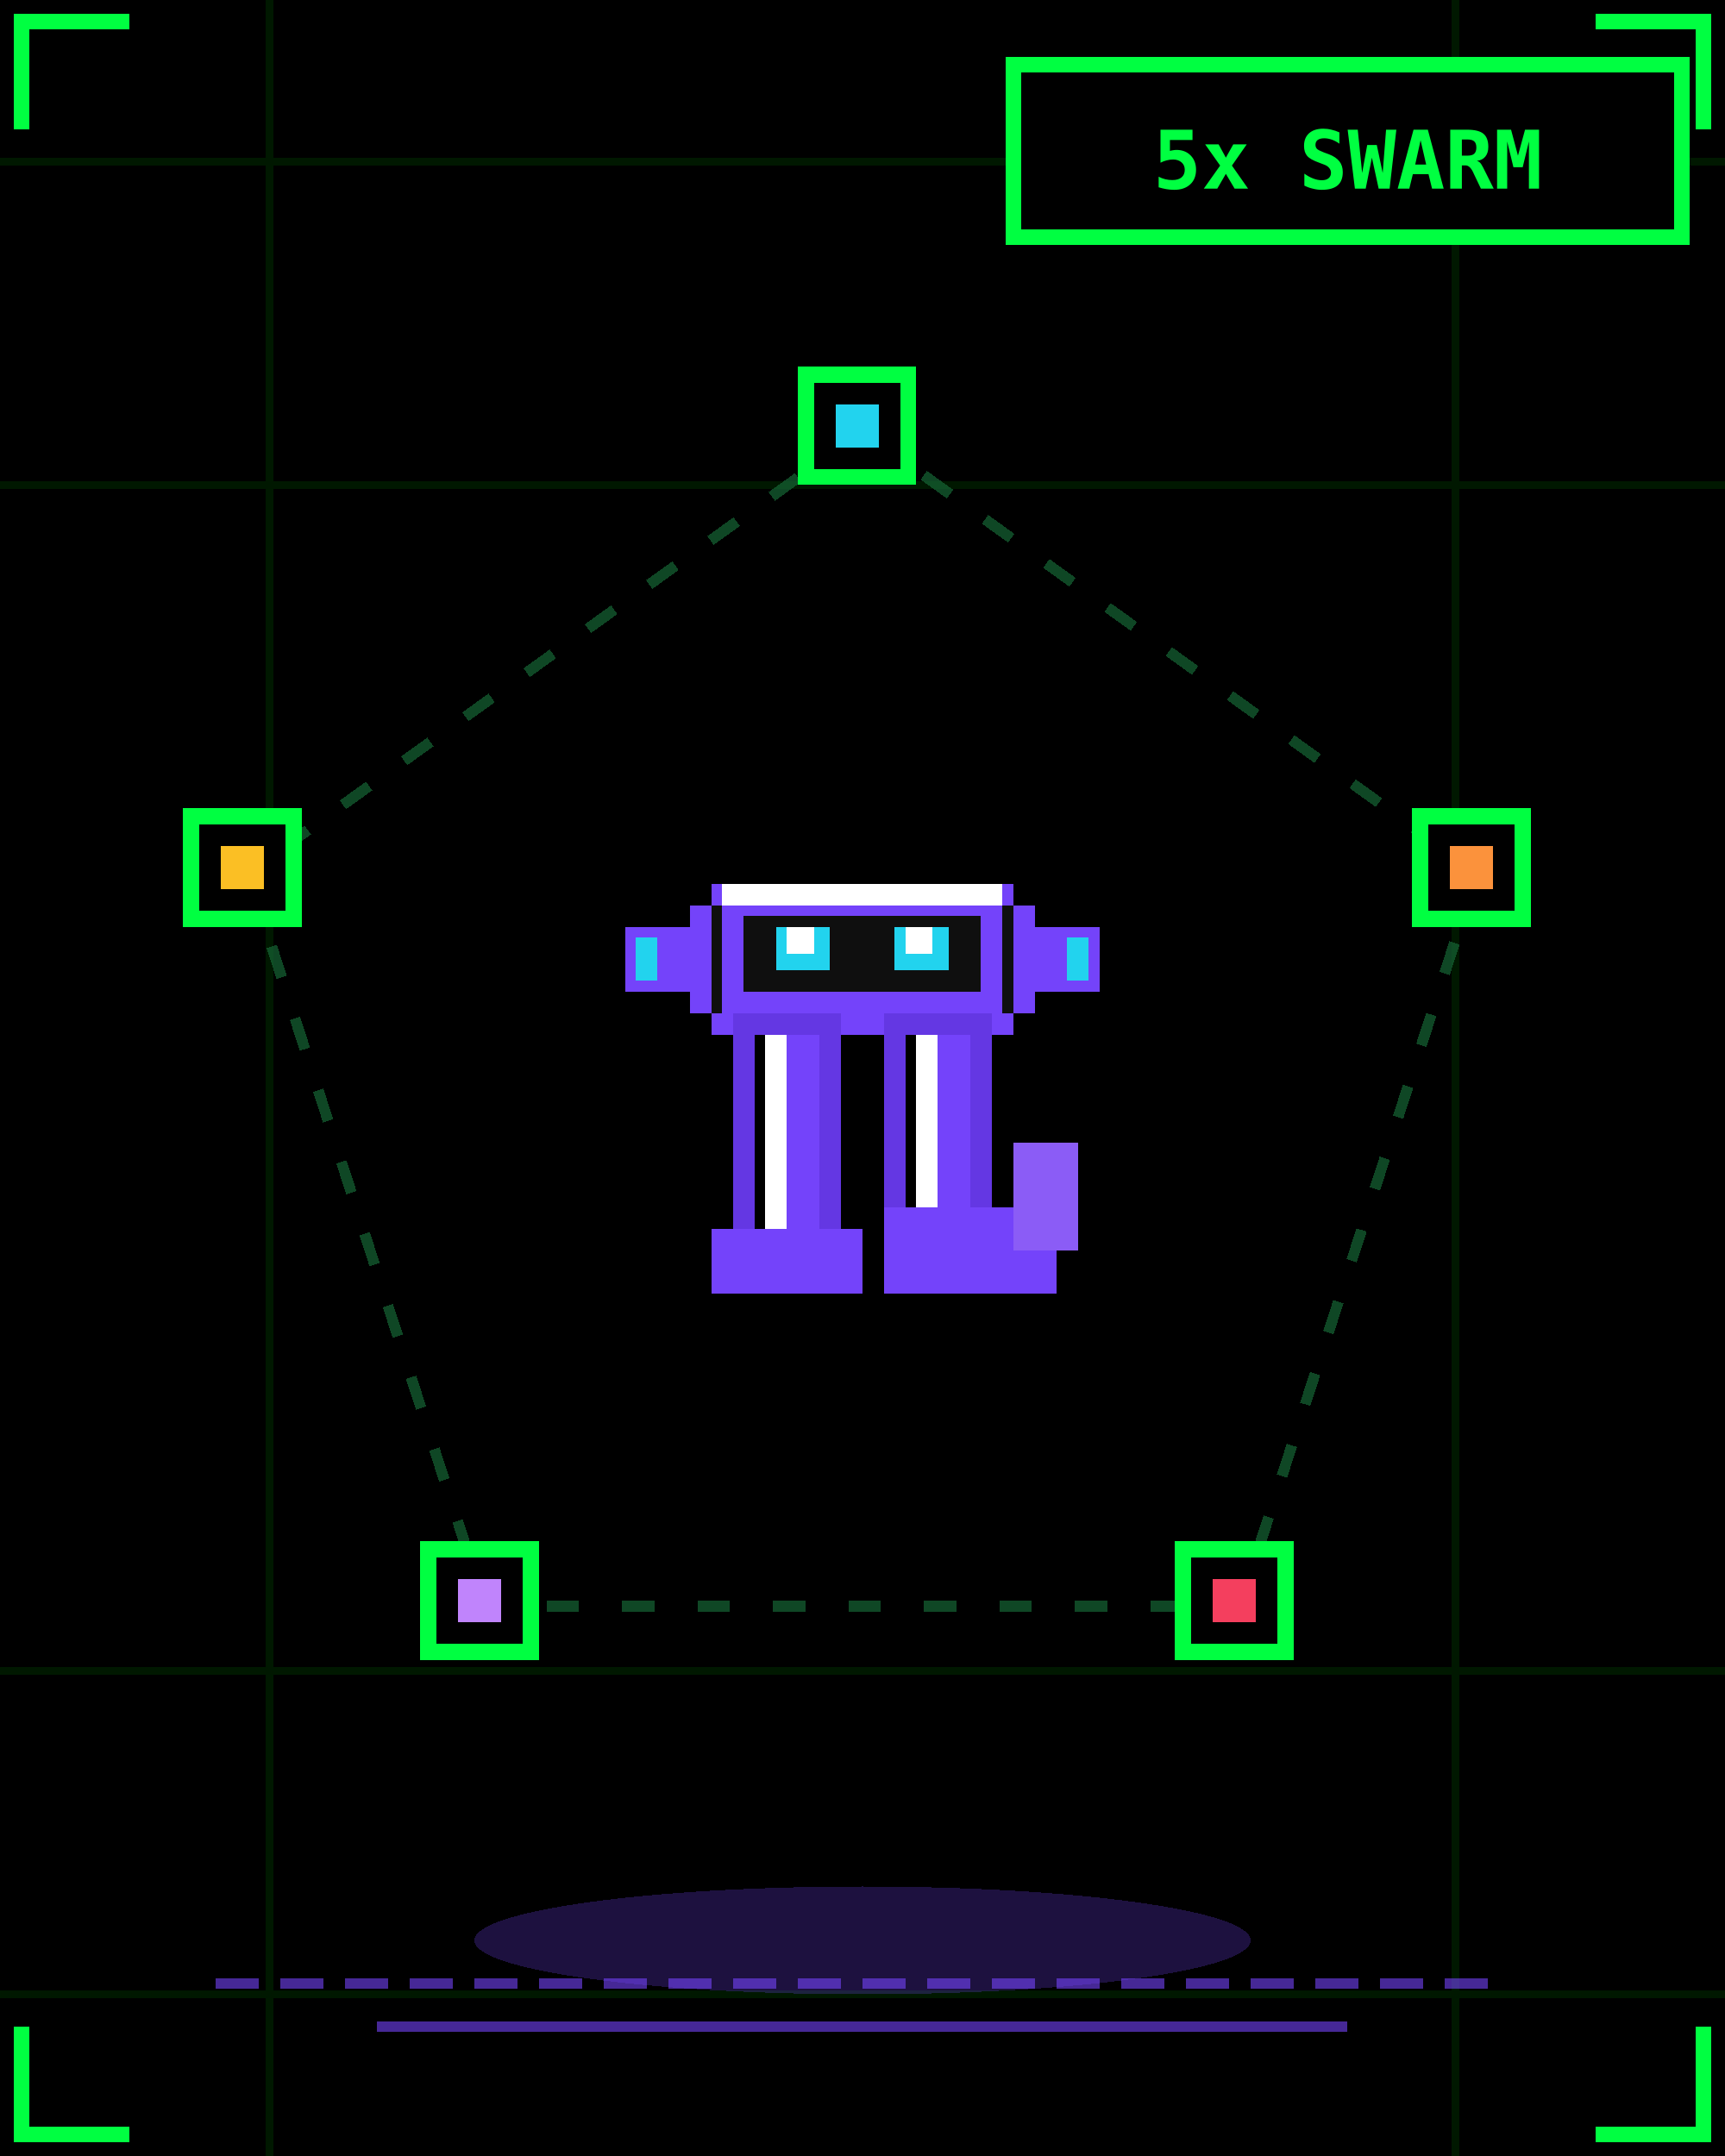
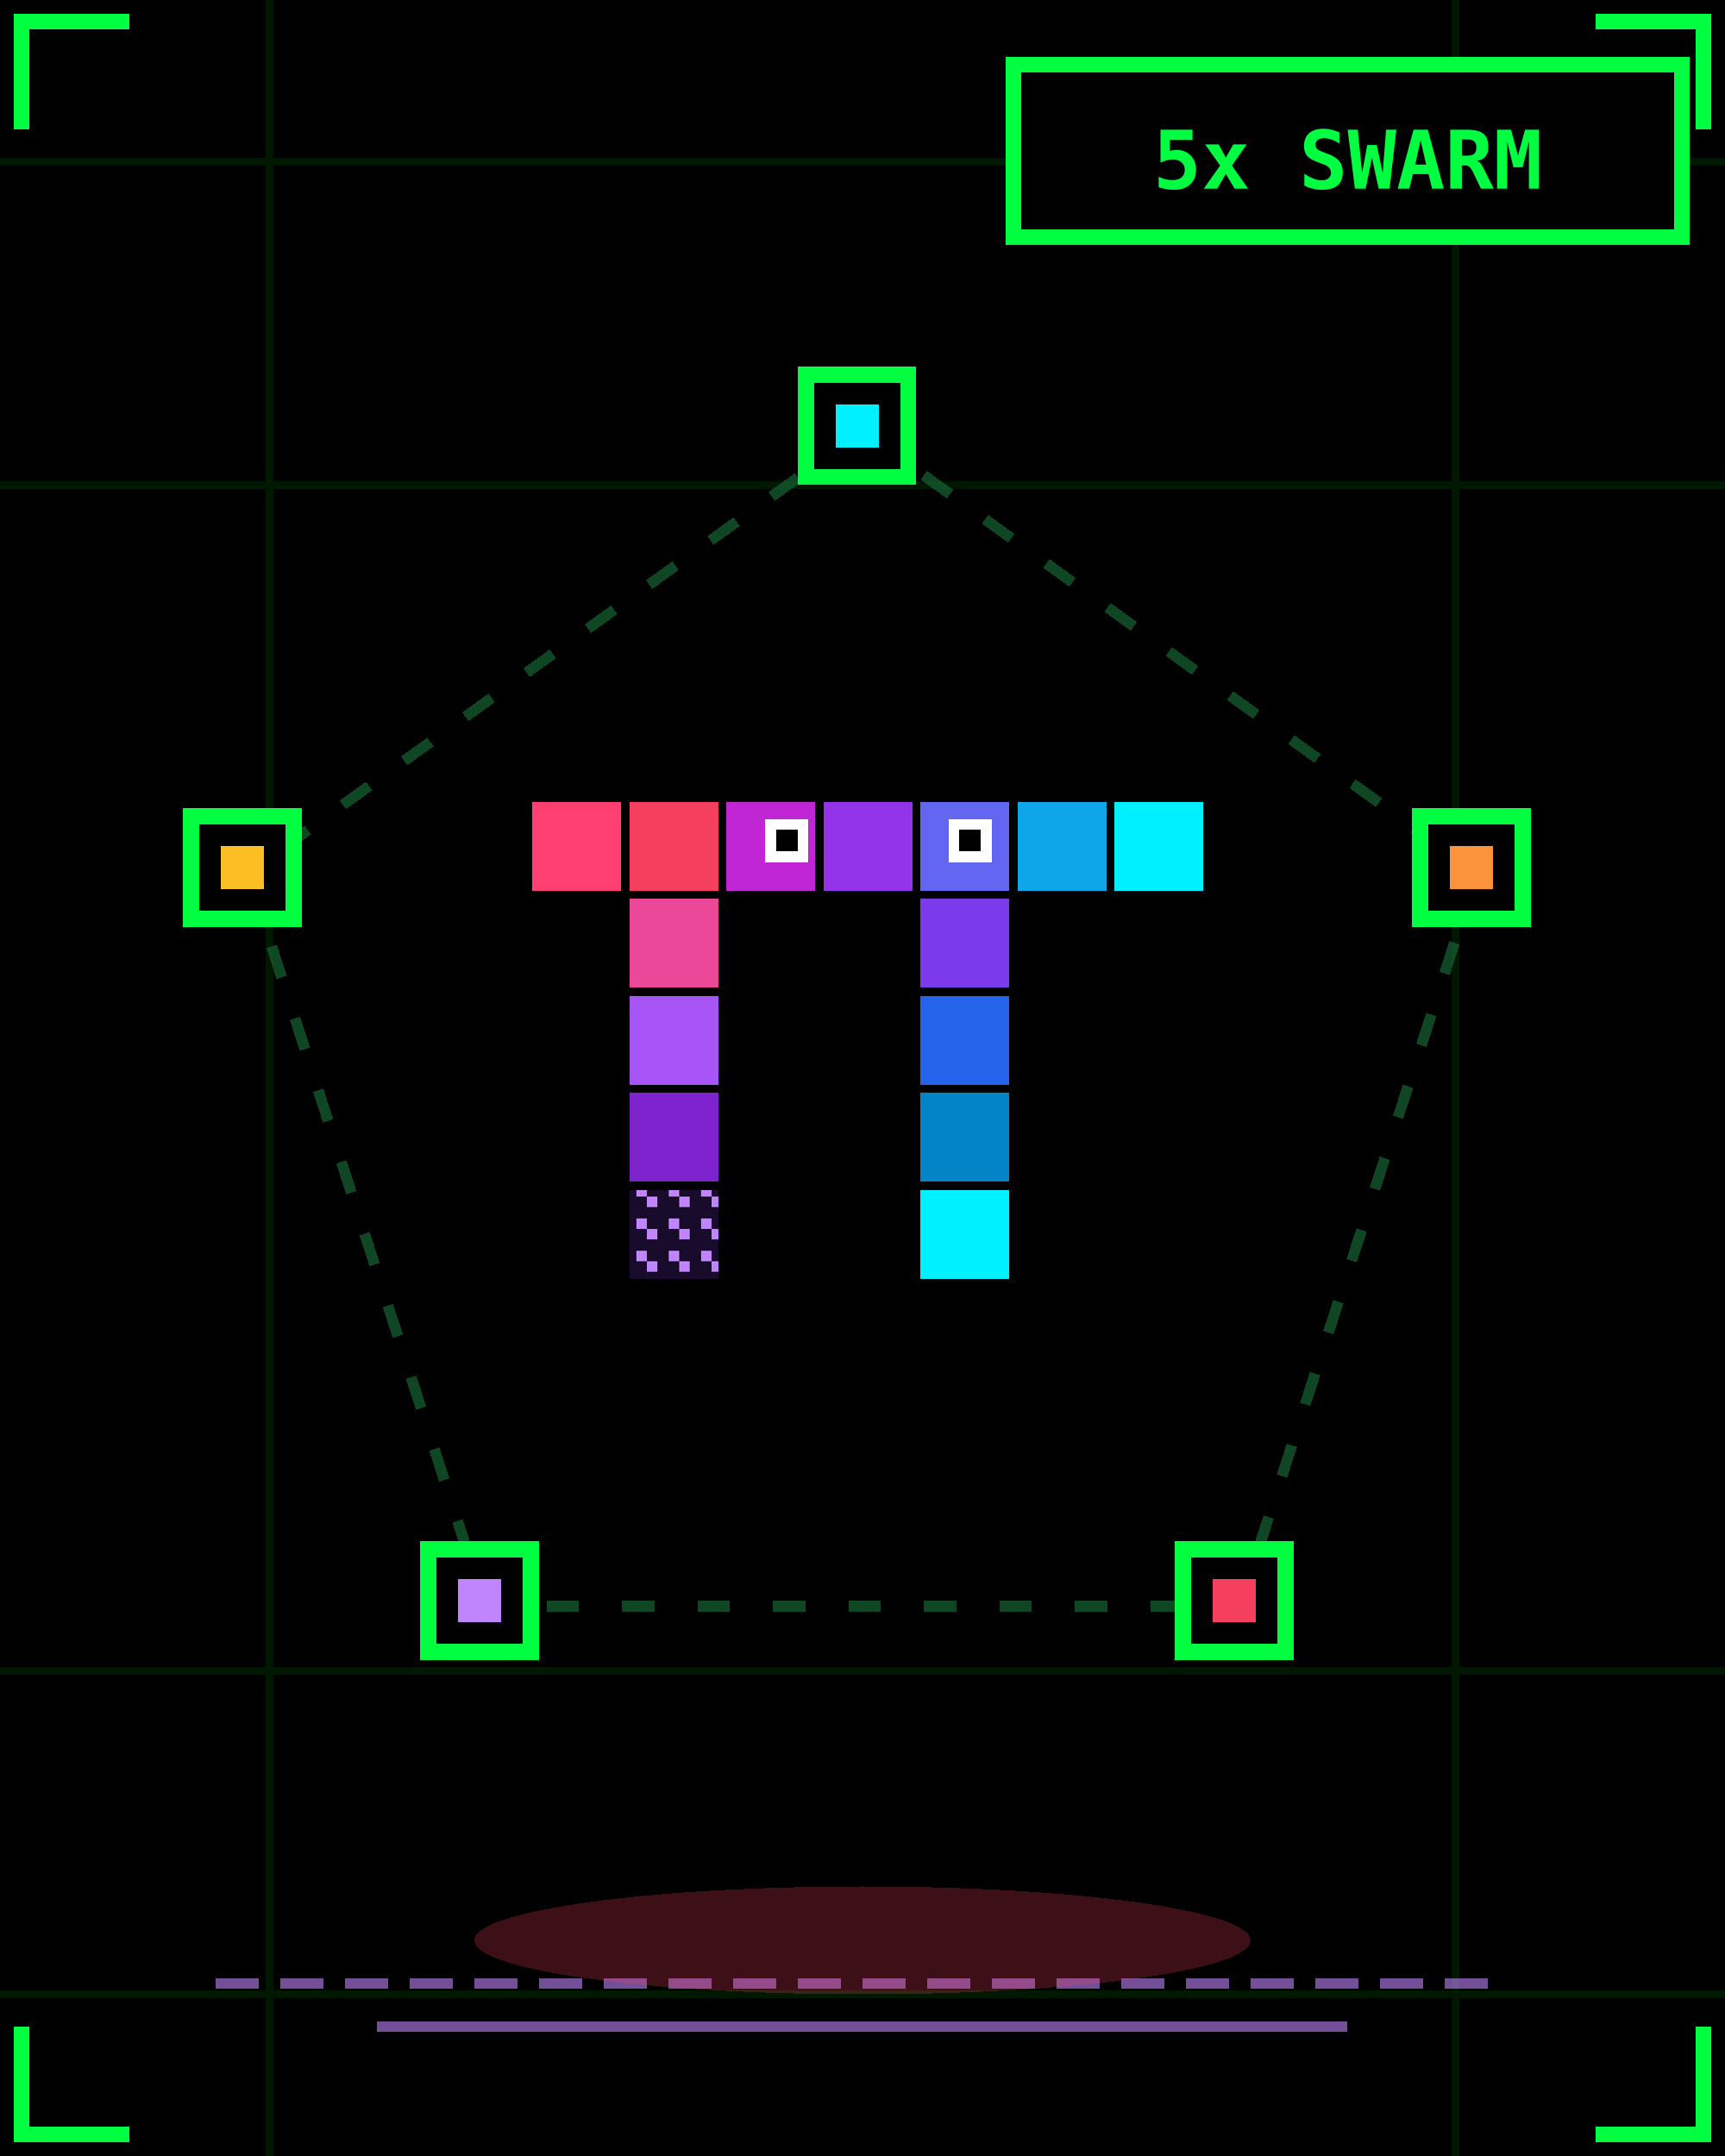
<svg xmlns="http://www.w3.org/2000/svg" viewBox="0 0 160 200" width="100%" height="100%" preserveAspectRatio="none" shape-rendering="crispEdges">
+   <defs>
+     <pattern id="piHalftone" x="0" y="0" width="3" height="3" patternUnits="userSpaceOnUse">
+       <rect width="3" height="3" fill="#180b2c" />
+       <rect x="0" y="0" width="1" height="1" fill="#c084fc" />
+       <rect x="2" y="2" width="1" height="1" fill="#c084fc" />
+     </pattern>
+   </defs>
  <style>
    @keyframes pentagonOrbit { 0% { transform: rotate(0deg); } 100% { transform: rotate(360deg); } }
    @keyframes levitateCenter { 0%, 100% { transform: translateY(0px); } 50% { transform: translateY(-4px); } }
    .ring-pentagon { animation: pentagonOrbit 10s steps(10) infinite; transform-origin: 80px 100px; }
    .pip-commander { animation: levitateCenter 1.8s steps(2) infinite; transform-origin: 80px 100px; }
  </style>
  <rect width="160" height="200" fill="#000000" />
  <g stroke="#003b00" stroke-width="0.75" opacity="0.4">
    <line x1="0" y1="15" x2="160" y2="15" />
    <line x1="0" y1="45" x2="160" y2="45" />
    <line x1="0" y1="155" x2="160" y2="155" />
    <line x1="0" y1="185" x2="160" y2="185" />
    <line x1="25" y1="0" x2="25" y2="200" />
    <line x1="135" y1="0" x2="135" y2="200" />
  </g>
  <g stroke="#00ff41" stroke-width="1.5" fill="none">
    <path d="M2,12 L2,2 L12,2" />
    <path d="M158,12 L158,2 L148,2" />
    <path d="M2,188 L2,198 L12,198" />
    <path d="M158,188 L158,198 L148,198" />
  </g>
  <g transform="translate(94, 6)">
    <rect width="62" height="16" fill="#000000" stroke="#00ff41" stroke-width="1.5" />
    <text x="31" y="11.5" font-family="'Fira Code', monospace" font-size="7.5" font-weight="900" fill="#00ff41" text-anchor="middle">5x SWARM</text>
  </g>
-   <g opacity="0.6" stroke="#7443fa" stroke-width="1">
+   <g opacity="0.6" stroke="#c084fc" stroke-width="1">
    <line x1="20" y1="184" x2="140" y2="184" stroke-dasharray="4,2" />
    <line x1="35" y1="188" x2="125" y2="188" />
  </g>
-   <ellipse cx="80" cy="180" rx="36" ry="5" fill="#7443fa" opacity="0.25" />
+   <ellipse cx="80" cy="180" rx="36" ry="5" fill="#f43f5e" opacity="0.25" />
  <g class="ring-pentagon">
    <polygon points="80,40 137,81 115,149 45,149 23,81" fill="none" stroke="#166534" stroke-width="1" stroke-dasharray="3,4" opacity="0.7" />
    <g transform="translate(74, 34)">
      <rect width="11" height="11" fill="#00ff41" />
      <rect x="1.5" y="1.5" width="8" height="8" fill="#000" />
-       <rect x="3.5" y="3.5" width="4" height="4" fill="#22d3ee" />
+       <rect x="3.5" y="3.5" width="4" height="4" fill="#00f0ff" />
    </g>
    <g transform="translate(131, 75)">
      <rect width="11" height="11" fill="#00ff41" />
      <rect x="1.5" y="1.5" width="8" height="8" fill="#000" />
      <rect x="3.5" y="3.5" width="4" height="4" fill="#fb923c" />
    </g>
    <g transform="translate(109, 143)">
      <rect width="11" height="11" fill="#00ff41" />
      <rect x="1.5" y="1.5" width="8" height="8" fill="#000" />
      <rect x="3.5" y="3.5" width="4" height="4" fill="#f43f5e" />
    </g>
    <g transform="translate(39, 143)">
      <rect width="11" height="11" fill="#00ff41" />
      <rect x="1.5" y="1.5" width="8" height="8" fill="#000" />
      <rect x="3.5" y="3.5" width="4" height="4" fill="#c084fc" />
    </g>
    <g transform="translate(17, 75)">
      <rect width="11" height="11" fill="#00ff41" />
      <rect x="1.5" y="1.5" width="8" height="8" fill="#000" />
      <rect x="3.5" y="3.5" width="4" height="4" fill="#fbbf24" />
    </g>
  </g>
  <g class="pip-commander">
-     <rect x="64" y="84" width="32" height="10" fill="#7443fa" />
-     <rect x="66" y="82" width="28" height="14" fill="#7443fa" />
-     <rect x="62" y="86" width="36" height="6" fill="#7443fa" />
-     <rect x="68" y="94" width="10" height="22" fill="#6437e3" />
-     <rect x="66" y="114" width="14" height="6" fill="#7443fa" />
-     <rect x="82" y="94" width="10" height="20" fill="#6437e3" />
-     <rect x="82" y="112" width="16" height="8" fill="#7443fa" />
-     <rect x="94" y="106" width="6" height="10" fill="#8b5cf6" />
-     <rect x="70" y="96" width="6" height="18" fill="#000000" />
-     <rect x="71" y="96" width="5" height="18" fill="#7443fa" />
-     <rect x="71" y="96" width="2" height="18" fill="#ffffff" />
-     <rect x="84" y="96" width="6" height="16" fill="#000000" />
-     <rect x="85" y="96" width="5" height="16" fill="#7443fa" />
-     <rect x="85" y="96" width="2" height="16" fill="#ffffff" />
-     <rect x="66" y="84" width="28" height="10" fill="#0f0f0f" />
-     <rect x="67" y="84" width="26" height="10" fill="#7443fa" />
-     <rect x="67" y="82" width="26" height="2" fill="#ffffff" />
-     <rect x="69" y="85" width="22" height="7" fill="#0f0f0f" />
-     <rect x="72" y="86" width="5" height="4" fill="#22d3ee" />
-     <rect x="73" y="86" width="2.5" height="2.5" fill="#ffffff" />
-     <rect x="83" y="86" width="5" height="4" fill="#22d3ee" />
-     <rect x="84" y="86" width="2.5" height="2.5" fill="#ffffff" />
-     <g fill="#7443fa">
-       <rect x="58" y="86" width="4" height="6" />
-       <rect x="59" y="87" width="2" height="4" fill="#22d3ee" />
-       <rect x="98" y="86" width="4" height="6" />
-       <rect x="99" y="87" width="2" height="4" fill="#22d3ee" />
-     </g>
+     <rect x="49" y="74" width="9" height="9" fill="#ff4071" stroke="#000" stroke-width="0.75" />
+     <rect x="58" y="74" width="9" height="9" fill="#f43f5e" stroke="#000" stroke-width="0.75" />
+     <rect x="67" y="74" width="9" height="9" fill="#c026d3" stroke="#000" stroke-width="0.75" />
+     <rect x="76" y="74" width="9" height="9" fill="#9333ea" stroke="#000" stroke-width="0.75" />
+     <rect x="85" y="74" width="9" height="9" fill="#6366f1" stroke="#000" stroke-width="0.75" />
+     <rect x="94" y="74" width="9" height="9" fill="#0ea5e9" stroke="#000" stroke-width="0.75" />
+     <rect x="103" y="74" width="9" height="9" fill="#00f0ff" stroke="#000" stroke-width="0.75" />
+     <rect x="58" y="83" width="9" height="9" fill="#ec4899" stroke="#000" stroke-width="0.75" />
+     <rect x="58" y="92" width="9" height="9" fill="#a855f7" stroke="#000" stroke-width="0.75" />
+     <rect x="58" y="101" width="9" height="9" fill="#7e22ce" stroke="#000" stroke-width="0.75" />
+     <rect x="58" y="110" width="9" height="9" fill="url(#piHalftone)" stroke="#000" stroke-width="0.75" />
+     <rect x="85" y="83" width="9" height="9" fill="#7c3aed" stroke="#000" stroke-width="0.75" />
+     <rect x="85" y="92" width="9" height="9" fill="#2563eb" stroke="#000" stroke-width="0.75" />
+     <rect x="85" y="101" width="9" height="9" fill="#0284c7" stroke="#000" stroke-width="0.75" />
+     <rect x="85" y="110" width="9" height="9" fill="#00f0ff" stroke="#000" stroke-width="0.75" />
+     <rect x="71" y="76" width="4" height="4" fill="#ffffff" />
+     <rect x="72" y="77" width="2" height="2" fill="#000000" />
+     <rect x="88" y="76" width="4" height="4" fill="#ffffff" />
+     <rect x="89" y="77" width="2" height="2" fill="#000000" />
  </g>
</svg>
